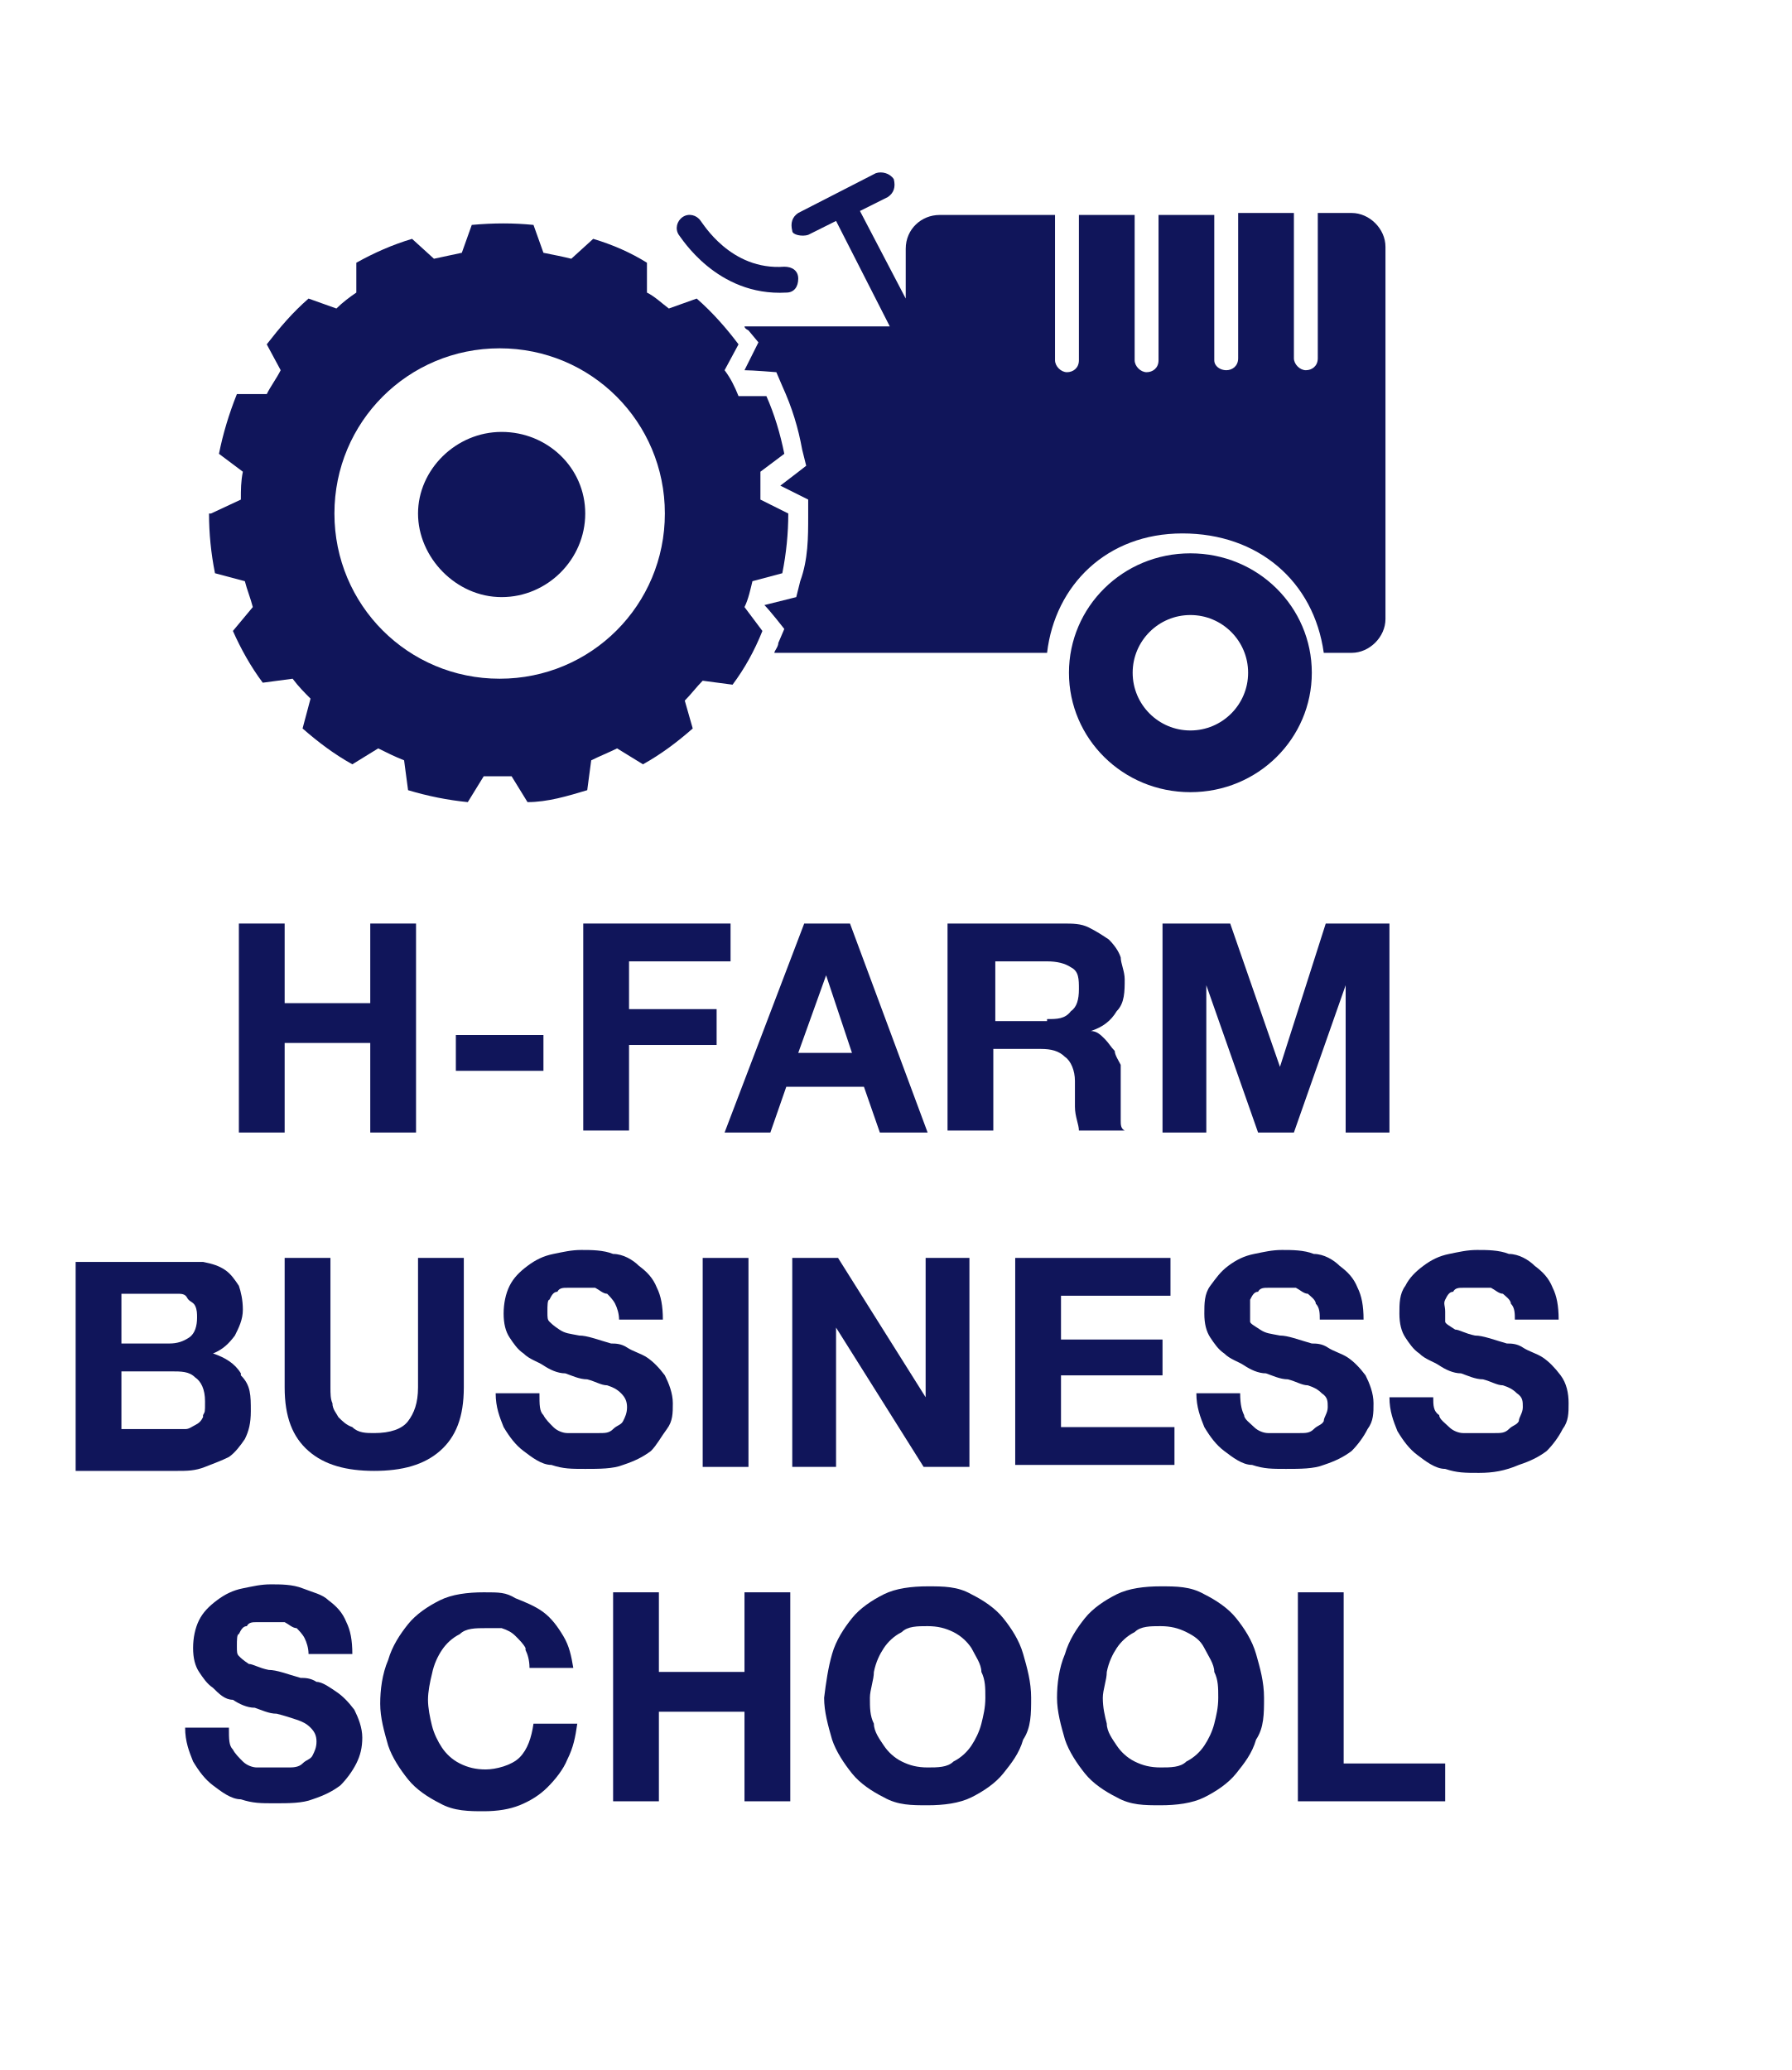
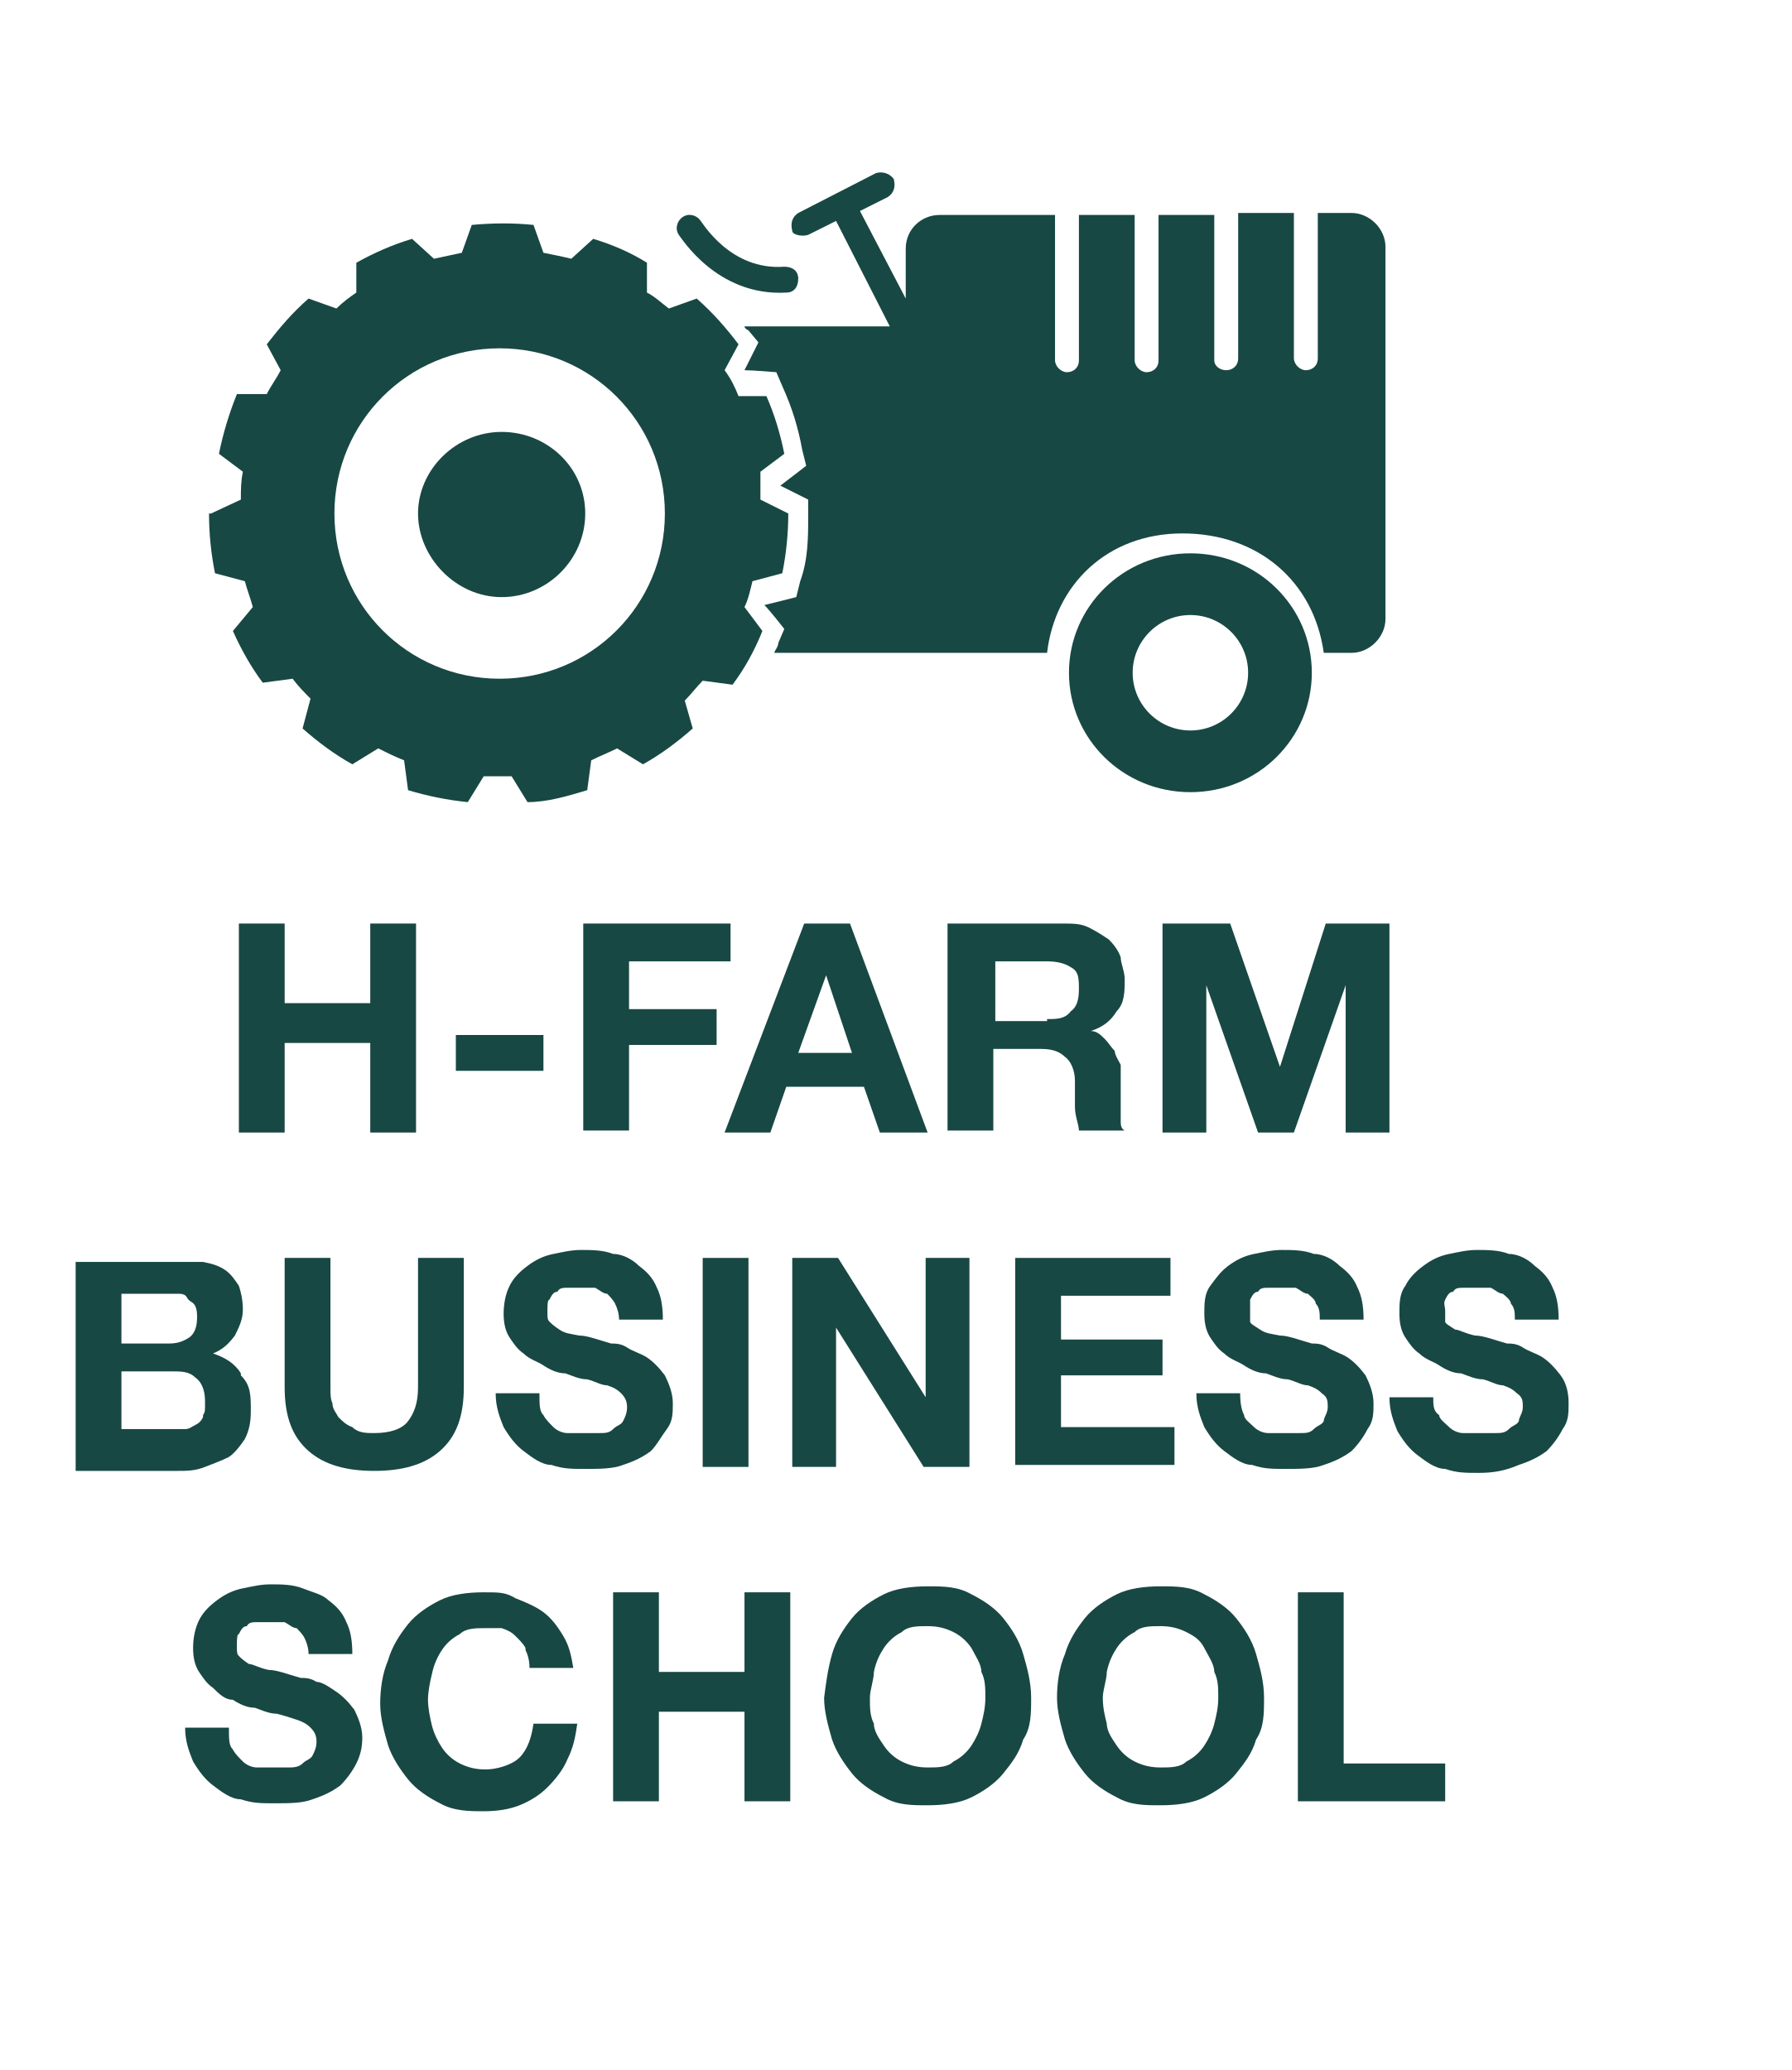
<svg xmlns="http://www.w3.org/2000/svg" version="1.1" viewBox="0 0 90 104">
  <defs>
    <style>
      .cls-1 {
-         fill: #10155a;
+         fill: #184844;
      }
    </style>
  </defs>
  <g>
    <g id="Livello_1">
      <g>
        <path class="cls-1" d="M14.3,46.4v4h4.3v-4h2.3v10.5h-2.3v-4.5h-4.3v4.5h-2.3v-10.5h2.3Z" />
        <path class="cls-1" d="M27.3,52v1.8h-4.4v-1.8h4.4Z" />
        <path class="cls-1" d="M36.7,46.4v1.9h-5.1v2.4h4.4v1.8h-4.4v4.3h-2.3v-10.4h7.4Z" />
        <path class="cls-1" d="M42.7,46.4l3.9,10.5h-2.4l-.8-2.3h-3.9l-.8,2.3h-2.3l4-10.5h2.3ZM42.8,52.9l-1.3-3.9h0l-1.4,3.9h2.7Z" />
        <path class="cls-1" d="M53.4,46.4c.5,0,.9,0,1.3.2.4.2.7.4,1,.6.3.3.5.6.6.9,0,.3.2.7.2,1.1,0,.6,0,1.2-.4,1.6-.3.5-.7.8-1.3,1h0c.3,0,.5.2.7.4s.3.4.5.6c0,.2.2.5.3.7,0,.3,0,.5,0,.8v1.3c0,.2,0,.5,0,.7,0,.2,0,.4.2.5h-2.3c0-.3-.2-.7-.2-1.2s0-.9,0-1.3c0-.5-.2-1-.5-1.2-.3-.3-.7-.4-1.2-.4h-2.4v4.1h-2.3v-10.4h5.7ZM52.6,51.2c.5,0,.9,0,1.2-.4.3-.2.4-.6.4-1.1s0-.9-.4-1.1c-.3-.2-.7-.3-1.2-.3h-2.6v3h2.6Z" />
        <path class="cls-1" d="M61.8,46.4l2.5,7.2h0l2.3-7.2h3.2v10.5h-2.2v-7.4h0l-2.6,7.4h-1.8l-2.6-7.4h0v7.4h-2.2v-10.5h3.4Z" />
        <path class="cls-1" d="M12.1,69c-.3-.5-.8-.8-1.4-1,.5-.2.8-.5,1.1-.9.2-.4.4-.8.4-1.3s-.1-.9-.2-1.2c-.2-.3-.4-.6-.7-.8s-.6-.3-1.1-.4c-.4,0-.9,0-1.4,0H3.8v10.5h5.1c.5,0,.9,0,1.4-.2s.8-.3,1.2-.5c.3-.2.6-.6.8-.9.2-.4.3-.8.3-1.4,0-.8,0-1.3-.5-1.8ZM6.1,65h2.2c.2,0,.4,0,.6,0,.2,0,.4,0,.5.2s.3.2.4.4c.1.2.1.4.1.6,0,.4-.1.8-.4,1-.3.2-.6.3-1,.3h-2.4v-2.6ZM10.2,71.2c-.1.2-.2.3-.4.4s-.3.2-.5.2-.4,0-.6,0h-2.6v-2.9h2.5c.5,0,.9,0,1.2.3.3.2.5.6.5,1.2s0,.5-.1.7Z" />
        <path class="cls-1" d="M22.1,72.9c-.8.7-1.9,1-3.3,1s-2.5-.3-3.3-1-1.2-1.7-1.2-3.2v-6.5h2.3v6.5c0,.3,0,.6.1.8,0,.3.2.5.3.7.2.2.4.4.7.5.3.3.7.3,1.1.3.8,0,1.4-.2,1.7-.6.3-.4.5-.9.5-1.7v-6.5h2.3v6.5c0,1.5-.4,2.5-1.2,3.2h0Z" />
        <path class="cls-1" d="M27.3,71.1c.1.2.3.4.5.6s.5.3.7.3c.3,0,.6,0,.9,0s.4,0,.7,0,.5,0,.7-.2.4-.2.5-.4c.1-.2.2-.4.2-.7s-.1-.5-.3-.7c-.2-.2-.4-.3-.7-.4-.3,0-.6-.2-1-.3-.4,0-.8-.2-1.1-.3-.4,0-.8-.2-1.1-.4s-.7-.3-1-.6c-.3-.2-.5-.5-.7-.8s-.3-.7-.3-1.2.1-1,.3-1.4c.2-.4.5-.7.9-1s.8-.5,1.3-.6.9-.2,1.4-.2,1.1,0,1.6.2c.5,0,1,.3,1.3.6.4.3.7.6.9,1.1.2.4.3.9.3,1.6h-2.2c0-.3-.1-.6-.2-.8-.1-.2-.3-.4-.4-.5-.2,0-.4-.2-.6-.3-.2,0-.5,0-.8,0s-.4,0-.6,0c-.2,0-.4,0-.5.2-.2,0-.3.2-.4.4-.1,0-.1.3-.1.6s0,.4.1.5.2.2.5.4.5.2,1,.3c.4,0,.9.2,1.6.4.2,0,.5,0,.8.2s.7.3,1,.5c.3.2.6.5.9.9.2.4.4.9.4,1.4s0,.9-.3,1.3-.5.8-.8,1.1c-.4.3-.8.5-1.4.7-.5.2-1.2.2-1.9.2s-1.1,0-1.7-.2c-.5,0-1-.4-1.4-.7-.4-.3-.7-.7-1-1.2-.2-.5-.4-1-.4-1.7h2.2c0,.6,0,.9.2,1.1h0Z" />
        <path class="cls-1" d="M37.6,63.2v10.5h-2.3v-10.5h2.3Z" />
        <path class="cls-1" d="M42.1,63.2l4.4,7h0v-7h2.2v10.5h-2.3l-4.4-7h0v7h-2.2v-10.5h2.3Z" />
        <path class="cls-1" d="M58.8,63.2v1.9h-5.5v2.2h5.1v1.8h-5.1v2.6h5.7v1.9h-8v-10.4h7.8Z" />
        <path class="cls-1" d="M62.5,71.1c0,.2.3.4.5.6s.5.3.7.3c.3,0,.6,0,.9,0s.4,0,.7,0,.5,0,.7-.2.4-.2.5-.4c0-.2.2-.4.2-.7s0-.5-.3-.7c-.2-.2-.4-.3-.7-.4-.3,0-.6-.2-1-.3-.4,0-.8-.2-1.1-.3-.4,0-.8-.2-1.1-.4s-.7-.3-1-.6c-.3-.2-.5-.5-.7-.8s-.3-.7-.3-1.2,0-1,.3-1.4.5-.7.9-1,.8-.5,1.3-.6.9-.2,1.4-.2,1.1,0,1.6.2c.5,0,1,.3,1.3.6.4.3.7.6.9,1.1.2.4.3.9.3,1.6h-2.2c0-.3,0-.6-.2-.8,0-.2-.3-.4-.4-.5-.2,0-.4-.2-.6-.3-.2,0-.5,0-.8,0s-.4,0-.6,0c-.2,0-.4,0-.5.2-.2,0-.3.2-.4.4,0,0,0,.3,0,.6s0,.4,0,.5.2.2.5.4.5.2,1,.3c.4,0,.9.2,1.6.4.2,0,.5,0,.8.2s.7.3,1,.5.6.5.9.9c.2.4.4.9.4,1.4s0,.9-.3,1.3c-.2.4-.5.8-.8,1.1-.4.3-.8.5-1.4.7-.5.2-1.2.2-1.9.2s-1.1,0-1.7-.2c-.5,0-1-.4-1.4-.7-.4-.3-.7-.7-1-1.2-.2-.5-.4-1-.4-1.7h2.2c0,.6.1.9.2,1.1h0Z" />
        <path class="cls-1" d="M72.3,71.1c0,.2.3.4.5.6s.5.3.7.3c.3,0,.6,0,.9,0s.4,0,.7,0,.5,0,.7-.2.4-.2.5-.4c0-.2.2-.4.2-.7s0-.5-.3-.7c-.2-.2-.4-.3-.7-.4-.3,0-.6-.2-1-.3-.4,0-.8-.2-1.1-.3-.4,0-.8-.2-1.1-.4s-.7-.3-1-.6c-.3-.2-.5-.5-.7-.8s-.3-.7-.3-1.2,0-1,.3-1.4c.2-.4.5-.7.9-1s.8-.5,1.3-.6.9-.2,1.4-.2,1.1,0,1.6.2c.5,0,1,.3,1.3.6.4.3.7.6.9,1.1.2.4.3.9.3,1.6h-2.2c0-.3,0-.6-.2-.8,0-.2-.3-.4-.4-.5-.2,0-.4-.2-.6-.3-.2,0-.5,0-.8,0s-.4,0-.6,0c-.2,0-.4,0-.5.2-.2,0-.3.2-.4.4s0,.3,0,.6,0,.4,0,.5.2.2.5.4c.2,0,.5.2,1,.3.4,0,.9.2,1.6.4.2,0,.5,0,.8.2s.7.3,1,.5.6.5.9.9.4.9.4,1.4,0,.9-.3,1.3c-.2.4-.5.8-.8,1.1-.4.3-.8.5-1.4.7-.7.3-1.3.4-2,.4s-1.1,0-1.7-.2c-.5,0-1-.4-1.4-.7-.4-.3-.7-.7-1-1.2-.2-.5-.4-1-.4-1.7h2.2c0,.4,0,.7.3.9h0Z" />
        <path class="cls-1" d="M11.7,87.9c.1.2.3.4.5.6s.5.3.7.3c.3,0,.6,0,.9,0s.4,0,.7,0c.2,0,.5,0,.7-.2s.4-.2.5-.4c.1-.2.2-.4.2-.7s-.1-.5-.3-.7-.4-.3-.7-.4-.6-.2-1-.3c-.4,0-.8-.2-1.1-.3-.4,0-.8-.2-1.1-.4-.4,0-.7-.3-1-.6-.3-.2-.5-.5-.7-.8s-.3-.7-.3-1.2.1-1,.3-1.4.5-.7.9-1,.8-.5,1.3-.6.9-.2,1.4-.2,1.1,0,1.6.2,1,.3,1.3.6c.4.3.7.6.9,1.1.2.4.3.9.3,1.6h-2.2c0-.3-.1-.6-.2-.8-.1-.2-.3-.4-.4-.5-.2,0-.4-.2-.6-.3-.2,0-.5,0-.8,0s-.4,0-.6,0c-.2,0-.4,0-.5.2-.2,0-.3.2-.4.4-.1,0-.1.3-.1.6s0,.4.1.5.2.2.5.4c.2,0,.5.2,1,.3.4,0,.9.2,1.6.4.2,0,.5,0,.8.2.3,0,.7.3,1,.5s.6.5.9.9c.2.4.4.9.4,1.4s-.1.9-.3,1.3c-.2.4-.5.8-.8,1.1-.4.3-.8.5-1.4.7-.5.2-1.2.2-1.9.2s-1.1,0-1.7-.2c-.5,0-1-.4-1.4-.7-.4-.3-.7-.7-1-1.2-.2-.5-.4-1-.4-1.7h2.2c0,.6,0,.9.2,1.1h0Z" />
        <path class="cls-1" d="M26.4,82.8c-.1-.2-.3-.4-.5-.6s-.4-.3-.7-.4c-.3,0-.5,0-.8,0-.5,0-1,0-1.3.3-.4.2-.7.5-.9.8-.2.3-.4.7-.5,1.2-.1.4-.2.9-.2,1.3s.1.9.2,1.3.3.8.5,1.1c.2.3.5.6.9.8.4.2.8.3,1.3.3s1.3-.2,1.7-.6c.4-.4.6-1,.7-1.7h2.2c-.1.7-.2,1.2-.5,1.8-.2.5-.6,1-1,1.4s-.9.7-1.4.9c-.5.2-1.1.3-1.8.3s-1.5,0-2.2-.4c-.6-.3-1.2-.7-1.6-1.2s-.8-1.1-1-1.7c-.2-.7-.4-1.4-.4-2.1s.1-1.5.4-2.2c.2-.7.6-1.3,1-1.8s1-.9,1.6-1.2c.6-.3,1.4-.4,2.2-.4s1.1,0,1.6.3c.5.2,1,.4,1.4.7.4.3.7.7,1,1.2s.4,1,.5,1.6h-2.2c0-.4-.1-.7-.2-.9h0Z" />
        <path class="cls-1" d="M33.1,80v4h4.3v-4h2.3v10.5h-2.3v-4.5h-4.3v4.5h-2.3v-10.5h2.3Z" />
        <path class="cls-1" d="M41.8,83.1c.2-.7.6-1.3,1-1.8s1-.9,1.6-1.2c.6-.3,1.4-.4,2.2-.4s1.5,0,2.2.4c.6.3,1.2.7,1.6,1.2.4.5.8,1.1,1,1.8.2.7.4,1.4.4,2.2s0,1.5-.4,2.1c-.2.7-.6,1.2-1,1.7s-1,.9-1.6,1.2c-.6.3-1.4.4-2.2.4s-1.5,0-2.2-.4c-.6-.3-1.2-.7-1.6-1.2-.4-.5-.8-1.1-1-1.7-.2-.7-.4-1.4-.4-2.1.1-.8.2-1.5.4-2.2ZM43.9,86.6c0,.4.3.8.5,1.1.2.3.5.6.9.8.4.2.8.3,1.3.3s1,0,1.3-.3c.4-.2.7-.5.9-.8s.4-.7.5-1.1.2-.8.2-1.3,0-.9-.2-1.3c0-.4-.3-.8-.5-1.2-.2-.3-.5-.6-.9-.8-.4-.2-.8-.3-1.3-.3s-1,0-1.3.3c-.4.2-.7.5-.9.8s-.4.7-.5,1.2c0,.4-.2.9-.2,1.3,0,.5,0,.9.2,1.3Z" />
        <path class="cls-1" d="M53.5,83.1c.2-.7.6-1.3,1-1.8s1-.9,1.6-1.2c.6-.3,1.4-.4,2.2-.4s1.5,0,2.2.4c.6.3,1.2.7,1.6,1.2.4.5.8,1.1,1,1.8.2.7.4,1.4.4,2.2s0,1.5-.4,2.1c-.2.7-.6,1.2-1,1.7s-1,.9-1.6,1.2c-.6.3-1.4.4-2.2.4s-1.5,0-2.2-.4c-.6-.3-1.2-.7-1.6-1.2-.4-.5-.8-1.1-1-1.7-.2-.7-.4-1.4-.4-2.1s.1-1.5.4-2.2ZM55.6,86.6c0,.4.3.8.5,1.1.2.3.5.6.9.8.4.2.8.3,1.3.3s1,0,1.3-.3c.4-.2.7-.5.9-.8s.4-.7.5-1.1.2-.8.2-1.3,0-.9-.2-1.3c0-.4-.3-.8-.5-1.2s-.5-.6-.9-.8-.8-.3-1.3-.3-1,0-1.3.3c-.4.2-.7.5-.9.8s-.4.7-.5,1.2c0,.4-.2.9-.2,1.3,0,.5.1.9.2,1.3Z" />
        <path class="cls-1" d="M67.5,80v8.6h5.1v1.9h-7.4v-10.5h2.3Z" />
        <path class="cls-1" d="M25.2,30c2.3,0,4.2-1.9,4.2-4.2s-1.9-4.1-4.2-4.1-4.2,1.9-4.2,4.1,1.9,4.2,4.2,4.2Z" />
        <path class="cls-1" d="M39.5,14.7c.4,0,.6-.3.6-.7s-.3-.6-.7-.6c-2.7.2-4.1-2.2-4.2-2.3-.2-.3-.6-.4-.9-.2-.3.2-.4.6-.2.9.1.1,1.9,3.1,5.4,2.9h0Z" />
        <path class="cls-1" d="M40.6,11.8l1.4-.7,2.7,5.3h-7.3q0,.1.2.2l.5.6s-.5,1-.7,1.4h0c.4,0,1.6.1,1.6.1l.3.7c.5,1.1.8,2.1,1,3.2l.2.8s-.9.7-1.3,1l1.4.7v.8c0,1.1,0,2.2-.4,3.3l-.2.8s-1.2.3-1.6.4c.3.3,1,1.2,1,1.2l-.3.7c0,.2-.2.4-.2.5h13.7c.4-3.4,3-6,6.8-6s6.6,2.4,7.1,6h1.4c.9,0,1.7-.8,1.7-1.7V12.4c0-.9-.8-1.7-1.7-1.7h-1.7v7.3c0,.4-.3.6-.6.6s-.6-.3-.6-.6v-7.3h-2.8v7.3c0,.4-.3.6-.6.6s-.6-.2-.6-.5v-7.3h-2.8v7.3c0,.4-.3.6-.6.6s-.6-.3-.6-.6v-7.3h-2.8v7.3c0,.4-.3.6-.6.6s-.6-.3-.6-.6v-7.3h-5.8c-.9,0-1.7.7-1.7,1.7v2.5l-2.3-4.4,1.4-.7c.3-.2.4-.5.3-.9-.2-.3-.6-.4-.9-.3l-3.9,2c-.3.2-.4.5-.3.9,0,.2.5.3.8.2h0Z" />
        <path class="cls-1" d="M65.9,33.8c0-3.3-2.7-6-6.1-6s-6.1,2.7-6.1,6,2.7,6,6.1,6,6.1-2.7,6.1-6h0ZM56.9,33.8c0-1.6,1.3-2.9,2.9-2.9s2.9,1.3,2.9,2.9-1.3,2.9-2.9,2.9-2.9-1.3-2.9-2.9Z" />
        <path class="cls-1" d="M10.5,25.8c0,1,.1,2,.3,3l1.5.4c.1.4.3.9.4,1.3l-1,1.2c.4.9.9,1.8,1.5,2.6l1.5-.2c.3.4.6.7.9,1l-.4,1.5c.8.7,1.6,1.3,2.5,1.8l1.3-.8c.4.2.8.4,1.3.6l.2,1.5c1,.3,2,.5,3,.6l.8-1.3h1.4l.8,1.3c1,0,2-.3,3-.6l.2-1.5c.4-.2.9-.4,1.3-.6l1.3.8c.9-.5,1.7-1.1,2.5-1.8l-.4-1.4c.3-.3.6-.7.9-1l1.5.2c.6-.8,1.1-1.7,1.5-2.7l-.9-1.2c.2-.4.3-.9.4-1.3l1.5-.4c.2-1,.3-2,.3-3l-1.4-.7c0-.5,0-.9,0-1.4l1.2-.9c-.2-1-.5-2-.9-2.9h-1.4c-.2-.5-.4-.9-.7-1.3l.7-1.3c-.6-.8-1.3-1.6-2.1-2.3l-1.4.5c-.4-.3-.7-.6-1.1-.8v-1.5c-.8-.5-1.7-.9-2.7-1.2l-1.1,1c-.4-.1-.9-.2-1.4-.3l-.5-1.4c-1-.1-2-.1-3.1,0l-.5,1.4c-.5.1-.9.2-1.4.3l-1.1-1c-1,.3-1.9.7-2.8,1.2v1.5c-.3.2-.7.5-1,.8l-1.4-.5c-.8.7-1.4,1.4-2.1,2.3l.7,1.3c-.2.4-.5.8-.7,1.2h-1.5c-.4,1-.7,2-.9,3l1.2.9c-.1.5-.1.9-.1,1.4l-1.5.7h0ZM25.1,17.5c4.6,0,8.3,3.7,8.3,8.3s-3.7,8.3-8.3,8.3-8.3-3.7-8.3-8.3,3.7-8.3,8.3-8.3Z" />
      </g>
    </g>
  </g>
</svg>
